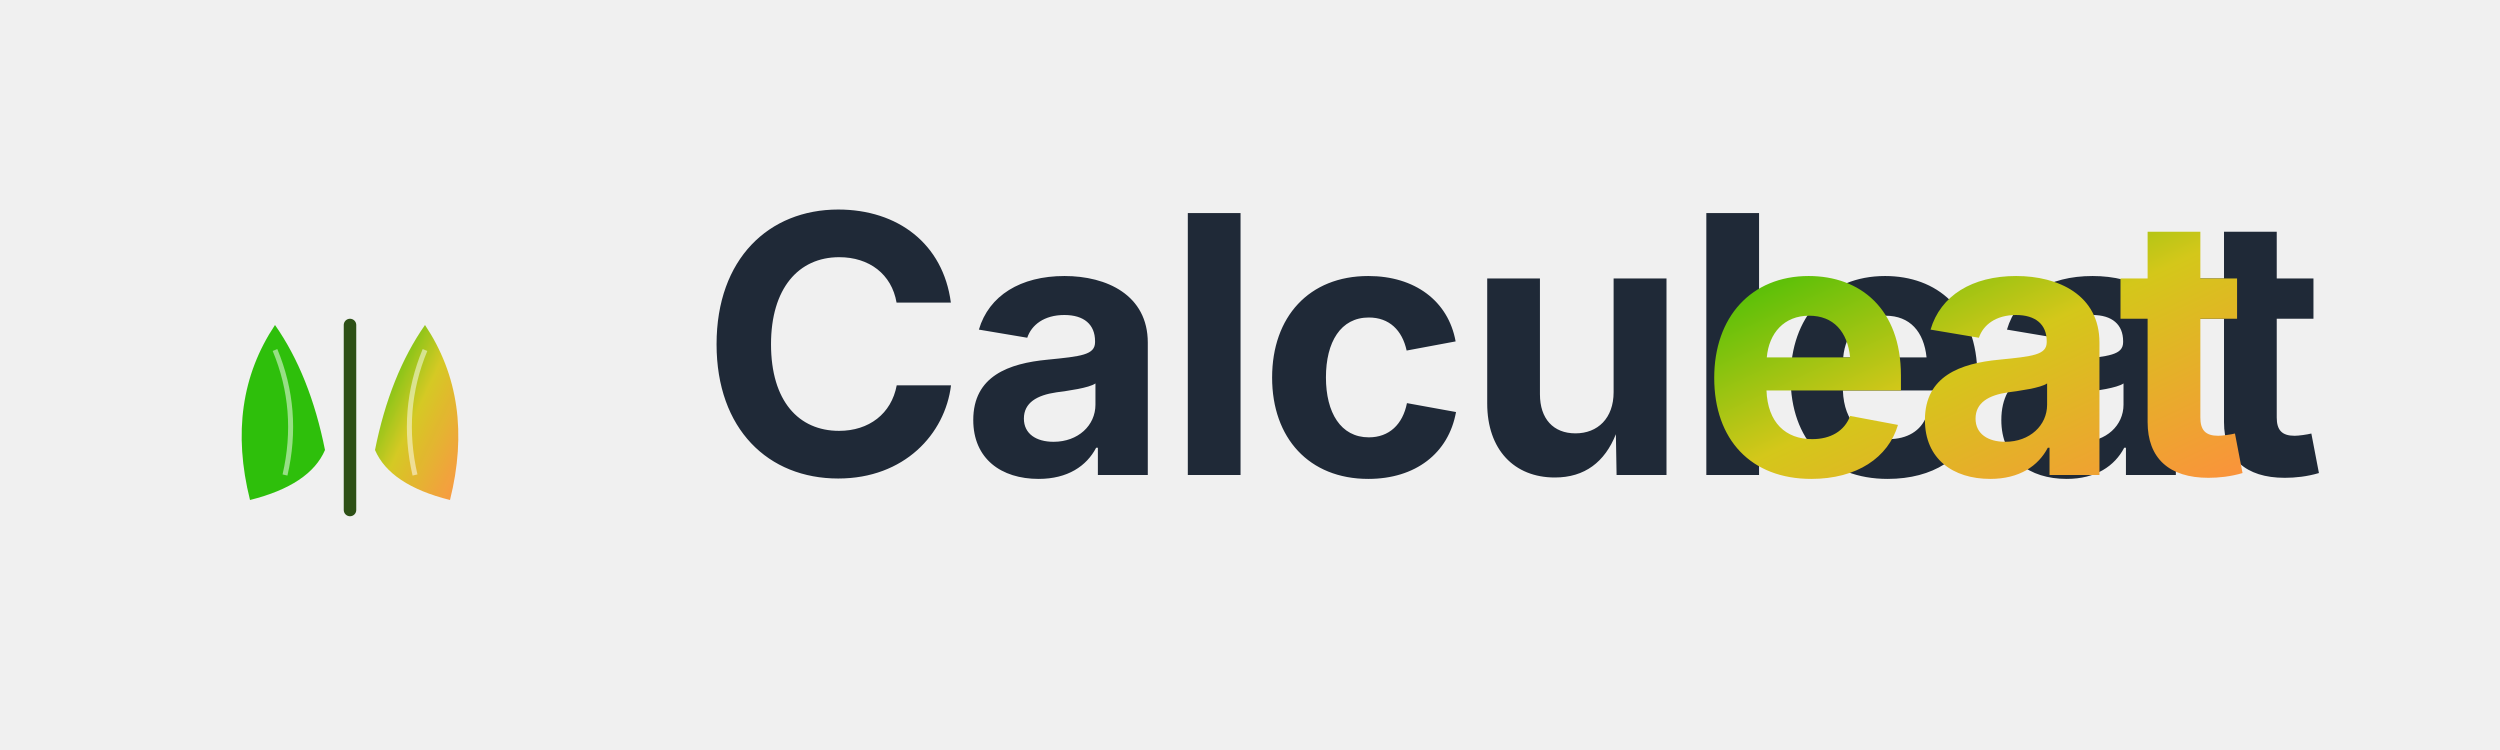
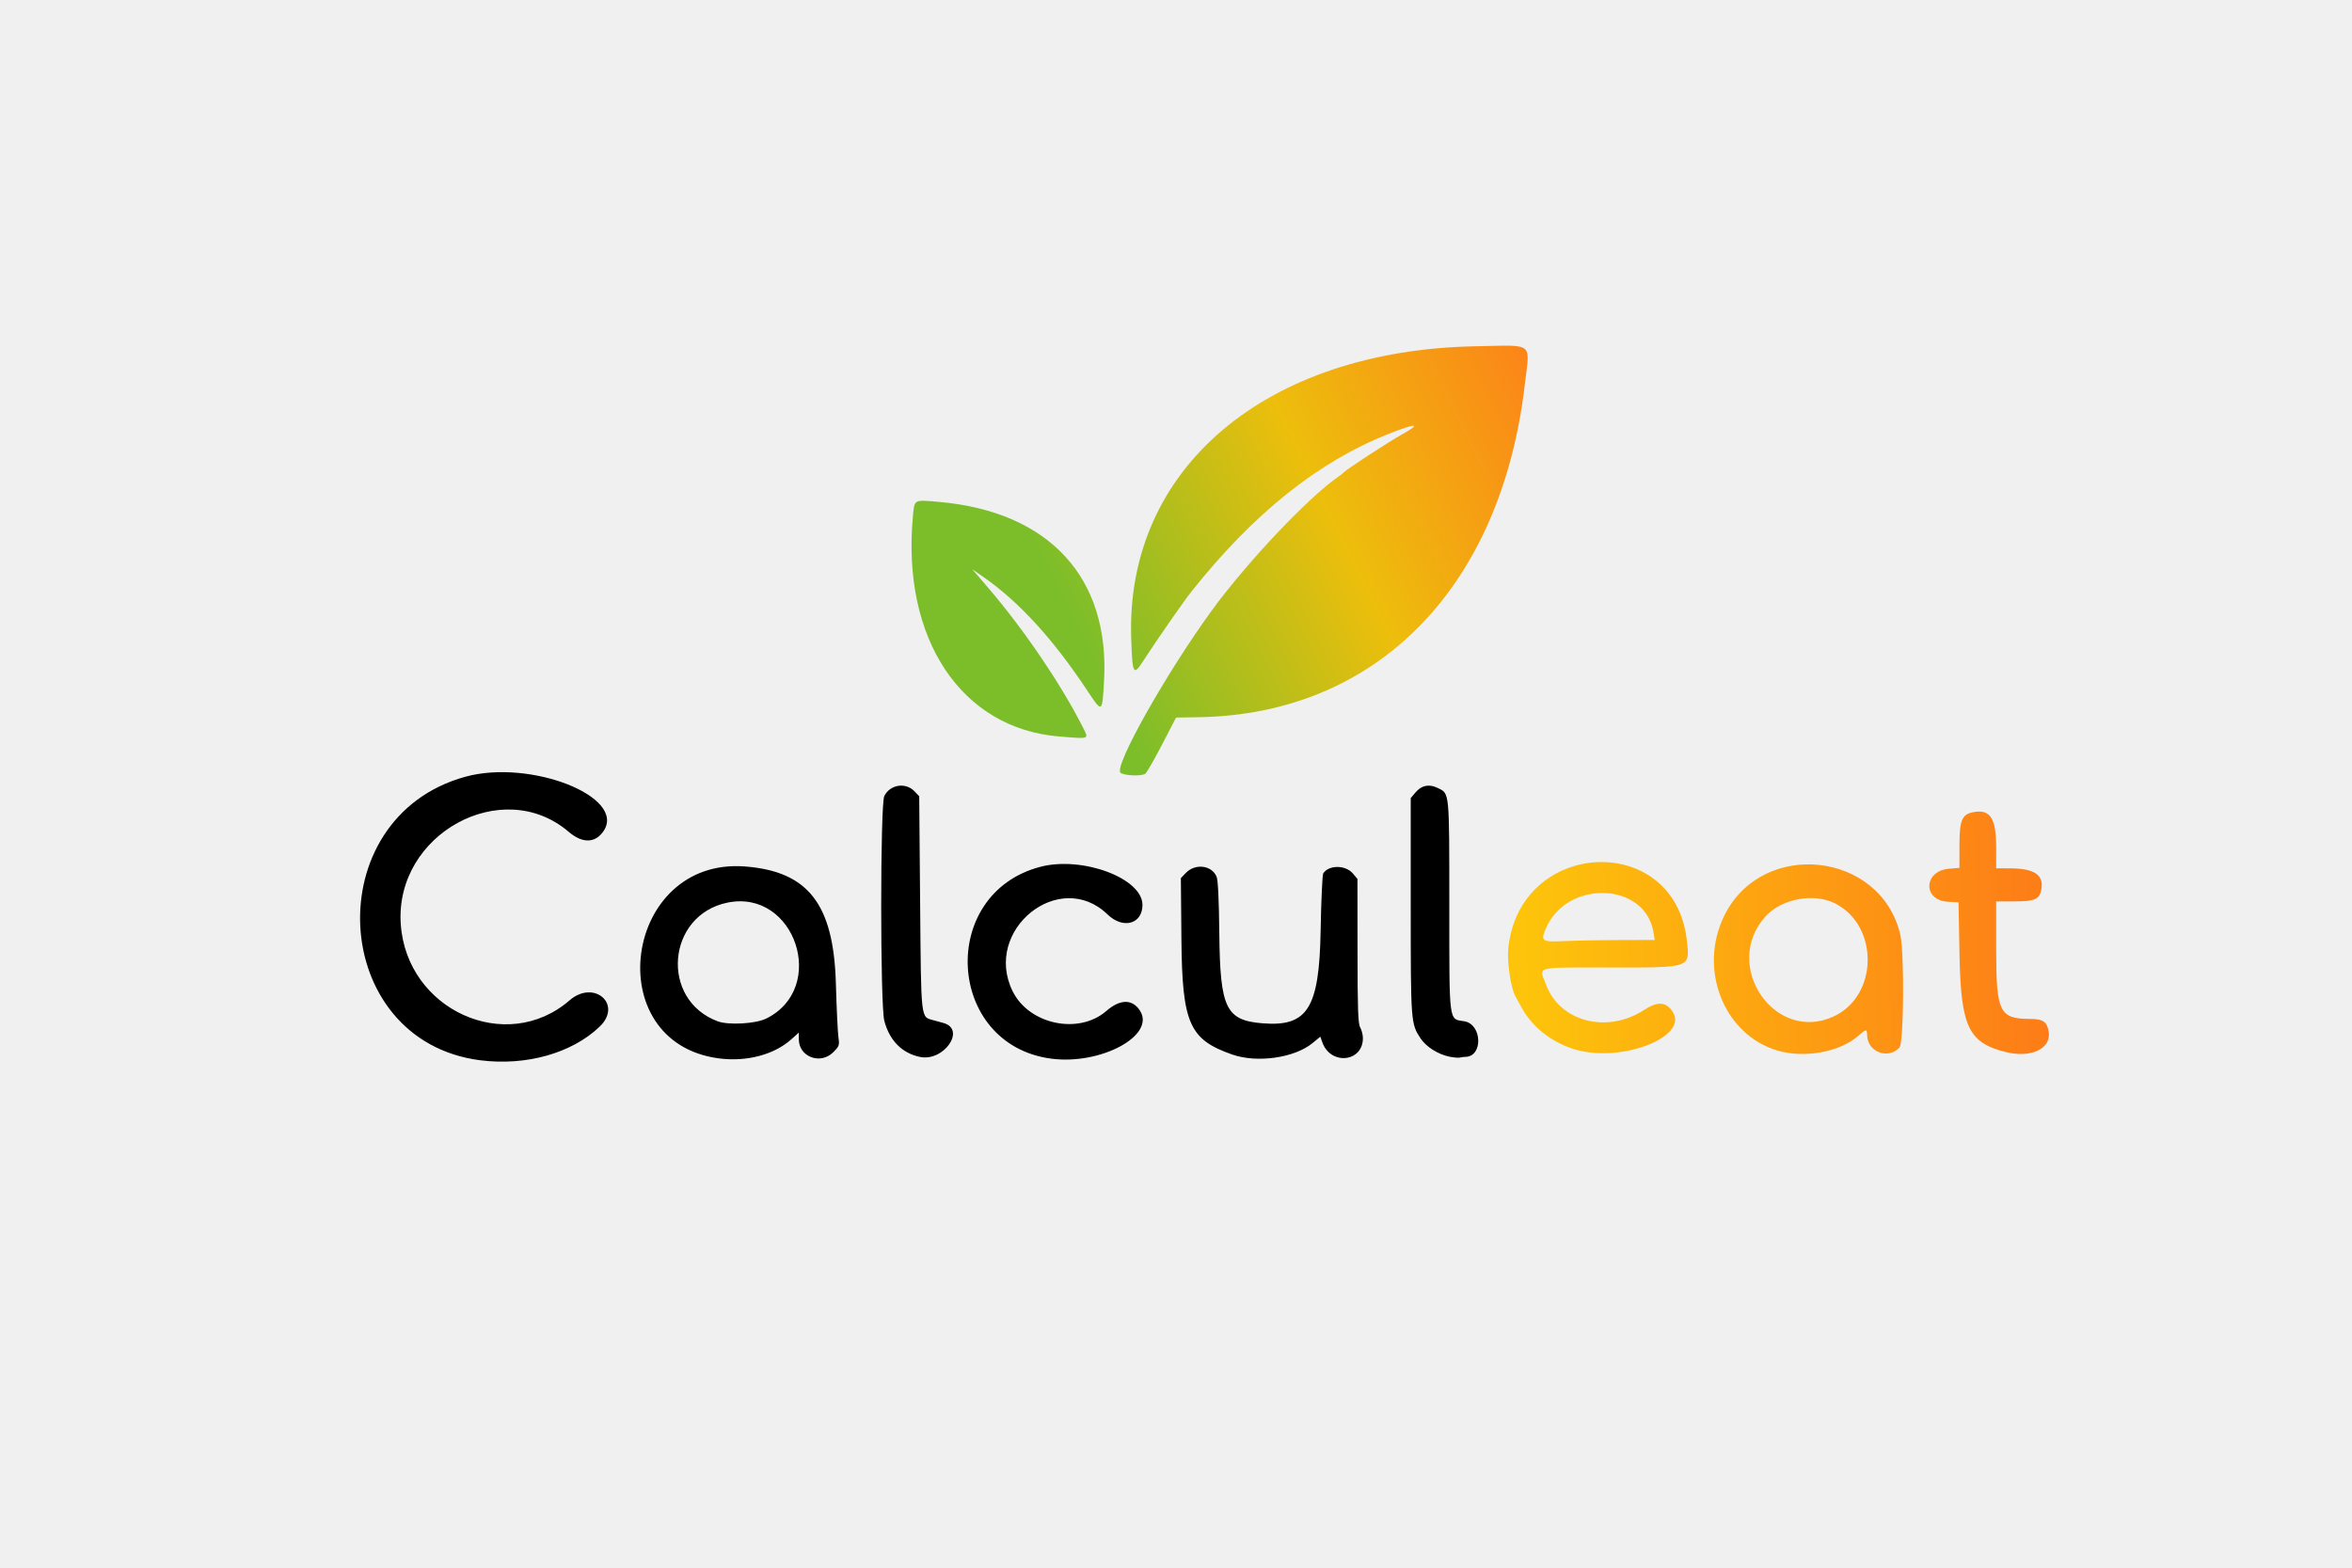
- <svg xmlns="http://www.w3.org/2000/svg" viewBox="0 0 500 150">
-   <defs>
-     <linearGradient id="leafGradFull" x1="0%" y1="0%" x2="100%" y2="100%">
-       <stop offset="0%" style="stop-color:#25BD00;stop-opacity:1" />
-       <stop offset="50%" style="stop-color:#D4C71A;stop-opacity:1" />
-       <stop offset="100%" style="stop-color:#FB923C;stop-opacity:1" />
+ <svg xmlns="http://www.w3.org/2000/svg" xmlns:xlink="http://www.w3.org/1999/xlink" version="1.1" id="svg62" width="1280" height="853" viewBox="0 0 1280 853">
+   <defs id="defs66">
+     <linearGradient id="linearGradient5511">
+       <stop style="stop-color:#fdc40b;stop-opacity:1;" offset="0" id="stop5507" />
+       <stop style="stop-color:#fd7718;stop-opacity:1;" offset="1" id="stop5509" />
    </linearGradient>
+     <linearGradient id="linearGradient1361">
+       <stop style="stop-color:#7bbe2a;stop-opacity:1;" offset="0" id="stop1357" />
+       <stop style="stop-color:#edbe0c;stop-opacity:1;" offset="0.53" id="stop1365" />
+       <stop style="stop-color:#fc8518;stop-opacity:1;" offset="1" id="stop1359" />
+     </linearGradient>
+     <linearGradient xlink:href="#linearGradient1361" id="linearGradient1363" x1="579.404" y1="330.806" x2="836.829" y2="204.651" gradientUnits="userSpaceOnUse" />
+     <linearGradient xlink:href="#linearGradient5511" id="linearGradient5513" x1="828.532" y1="512.87" x2="1132.862" y2="506.513" gradientUnits="userSpaceOnUse" />
  </defs>
-   <g transform="translate(20, 40)">
-     <path d="M 30 60 Q 25 40 35 25 Q 42 35 45 50 Q 42 57 30 60 Z" fill="#25BD00" opacity="0.95" />
-     <path d="M 35 30 Q 40 42 37 55" stroke="white" stroke-width="1" fill="none" opacity="0.5" />
-     <path d="M 70 60 Q 75 40 65 25 Q 58 35 55 50 Q 58 57 70 60 Z" fill="url(#leafGradFull)" opacity="0.95" />
-     <path d="M 65 30 Q 60 42 63 55" stroke="white" stroke-width="1" fill="none" opacity="0.5" />
-     <line x1="50" y1="25" x2="50" y2="62" stroke="#2D5016" stroke-width="2.5" stroke-linecap="round" />
+   <g id="g68">
+     <path style="fill:#000000" d="m 261.309,577.126 c -82.453,-10.572 -88.801,-132.113 -8.061,-154.326 35.379,-9.733 87.788,10.871 75.215,29.57 -4.475,6.655 -11.488,6.817 -18.942,0.436 -36.116,-30.914 -94.687,1.196 -91.427,50.122 3.122,46.853 57.413,71.437 91.862,41.596 13.322,-11.54 29.029,2.194 16.375,14.319 -15.086,14.455 -40.076,21.481 -65.023,18.283 z m 129.669,-1.053 c -65.364,-8.853 -51.444,-109.497 14.444,-104.433 34.383,2.643 48.239,20.464 49.473,63.628 0.385,13.475 1.005,26.637 1.377,29.249 0.64,4.487 0.484,4.943 -2.823,8.25 -6.938,6.938 -18.701,2.525 -18.701,-7.016 v -3.716 l -3.955,3.573 c -9.45,8.538 -24.614,12.523 -39.815,10.464 z m 25.965,-21.617 c 33.765,-16.628 15.804,-70.644 -20.996,-63.146 -33.138,6.752 -36.936,52.92 -5.316,64.625 5.867,2.172 20.578,1.345 26.313,-1.479 z m 154.966,21.771 c -57.091,-7.71 -61.549,-89.859 -5.667,-104.414 22.836,-5.948 55.505,6.261 55.505,20.743 0,10.469 -10.576,13.366 -19,5.203 -26.135,-25.322 -67.984,8.46 -51.688,41.724 8.905,18.178 35.947,23.918 51.02,10.83 7.505,-6.516 14.098,-6.615 18.254,-0.273 8.872,13.541 -21.289,29.851 -48.425,26.186 z m -71.161,-0.9 c -9.797,-1.978 -16.693,-8.942 -19.491,-19.685 -2.259,-8.671 -2.251,-118.036 0.008,-122.405 3.268,-6.32 11.725,-7.531 16.573,-2.372 l 2.41,2.564 0.5,58.17 c 0.555,64.519 0.25,61.844 7.266,63.749 2.329,0.632 4.797,1.309 5.485,1.504 12.339,3.5 0.198,21.089 -12.751,18.474 z m 169.876,-1.313 c -23.371,-8.156 -27.26,-16.957 -27.674,-62.637 l -0.303,-33.392 2.649,-2.765 c 5.15,-5.376 14.136,-4.311 16.785,1.989 0.787,1.872 1.285,12.28 1.491,31.185 0.442,40.52 3.595,47.015 23.606,48.622 24.423,1.96 30.768,-8.151 31.529,-50.246 0.298,-16.5 0.934,-30.608 1.414,-31.352 3.034,-4.703 12.169,-4.671 16.148,0.058 l 2.48,2.948 0.035,39.173 c 0.029,32.076 0.294,39.626 1.465,41.673 0.786,1.375 1.445,3.941 1.465,5.703 0.146,13.236 -17.656,15.085 -22.114,2.297 l -1.039,-2.98 -4.31,3.532 c -9.799,8.029 -30.103,10.911 -43.625,6.192 z m 118.271,1.178 c -6.121,-1.2 -12.746,-5.36 -15.738,-9.881 -5.37,-8.115 -5.409,-8.634 -5.409,-72.124 v -58.764 l 2.527,-3.003 c 3.358,-3.991 7.442,-4.82 12.219,-2.481 6.417,3.143 6.223,1.147 6.239,63.946 0.017,64.862 -0.396,61.656 8.119,63.018 9.833,1.572 10.342,19.367 0.554,19.367 -0.822,0 -2.094,0.175 -2.827,0.388 -0.732,0.213 -3.291,0 -5.685,-0.465 z" id="path1063" />
+     <path d="m 609.836,420.647 c -3.985,-2.965 24.463,-53.664 49.347,-87.945 19.181,-26.425 53.132,-62.319 69.521,-73.5 1.205,-0.822 2.416,-1.796 2.691,-2.165 0.941,-1.262 24.492,-16.611 31.241,-20.362 11.453,-6.364 8.367,-6.575 -6.999,-0.478 -38.386,15.231 -73.574,43.401 -107.306,85.904 -4.182,5.269 -19.649,27.526 -25.921,37.299 -5.642,8.792 -6.117,7.956 -6.786,-11.938 -3.106,-92.416 73.162,-156.99 187.771,-158.981 32.017,-0.556 29.188,-2.774 26.449,20.729 C 816.957,319.784 749.395,388.794 652.468,390.387 l -12.426,0.204 -7.717,14.875 c -4.244,8.181 -8.327,15.262 -9.074,15.735 -2.207,1.399 -11.297,1.023 -13.416,-0.554 z m -33.257,-19.743 c -53.5,-4.28 -86.005,-53.198 -79.744,-120.011 0.861,-9.187 0.369,-8.921 14.204,-7.696 60.119,5.324 93.153,41.343 89.781,97.895 -1.027,17.221 -0.911,17.167 -9.357,4.434 -18.332,-27.636 -36.883,-47.922 -56.08,-61.325 l -6.289,-4.391 8.906,10.391 c 19.23,22.437 39.566,52.423 51.27,75.601 3.397,6.728 4.1,6.446 -12.69,5.102 z" style="fill:url(#linearGradient1363);fill-opacity:1" id="path1100" />
+     <path d="m 858.522,571.623 c -12.924,-3.385 -24.319,-12.005 -30.301,-22.922 -1.298,-2.369 -2.89,-5.261 -3.537,-6.427 -2.459,-4.43 -4.582,-18.624 -3.868,-25.865 5.917,-60.047 90.492,-64.05 97.174,-4.6 1.707,15.188 2.668,14.846 -41.629,14.846 -42.249,0 -38.813,-0.92 -34.967,9.36 7.552,20.183 33.255,26.809 53.311,13.742 7.487,-4.878 12.192,-4.516 15.73,1.21 8.207,13.284 -26.831,27.226 -51.913,20.656 z m 23.177,-59.927 18.838,-0.041 -0.704,-4.25 c -4.555,-27.494 -47.433,-28.766 -58.665,-1.74 -2.818,6.781 -2.135,7.181 11.193,6.56 5.775,-0.269 18.977,-0.507 29.338,-0.53 z m 85.56,60.128 c -29.268,-8.717 -43.255,-44.52 -28.766,-73.632 20.777,-41.748 85.066,-34.715 95.653,10.464 2.292,9.78 1.977,58.824 -0.395,61.487 -5.979,6.713 -17.351,2.572 -17.606,-6.41 -0.108,-3.802 -0.428,-3.799 -4.783,0.043 -10.117,8.926 -29.362,12.438 -44.102,8.048 z M 997.986,553.25 c 24.144,-11.242 24.722,-49.026 0.939,-61.38 -11.576,-6.013 -29.301,-2.782 -38.087,6.943 -24.106,26.682 5.037,69.388 37.148,54.437 z m 93.875,19.471 c -20.549,-4.997 -24.732,-13.714 -25.468,-53.066 l -0.532,-28.5 -5.716,-0.299 c -13.885,-0.726 -13.395,-16.822 0.546,-17.979 l 5.669,-0.47 v -11.972 c 0,-13.904 1.355,-17.194 7.558,-18.357 9.253,-1.736 12.442,3.273 12.442,19.545 v 11.032 l 7.25,0.01 c 13.559,0.01 18.811,3.528 17.299,11.587 -0.993,5.293 -3.561,6.407 -14.771,6.407 h -9.777 V 516.7 c 0,34.345 1.732,37.877 18.595,37.938 6.979,0.025 9.163,1.587 9.996,7.148 1.351,9.022 -9.614,14.217 -23.091,10.94 z" style="fill:url(#linearGradient5513);fill-opacity:1" id="path1128" />
  </g>
-   <text x="140" y="95" font-family="system-ui, -apple-system, 'Segoe UI', sans-serif" font-size="72" font-weight="700" letter-spacing="-1" fill="#1F2937">Calculeat</text>
-   <text x="340" y="95" font-family="system-ui, -apple-system, 'Segoe UI', sans-serif" font-size="72" font-weight="700" letter-spacing="-1" fill="url(#leafGradFull)">eat</text>
</svg>
